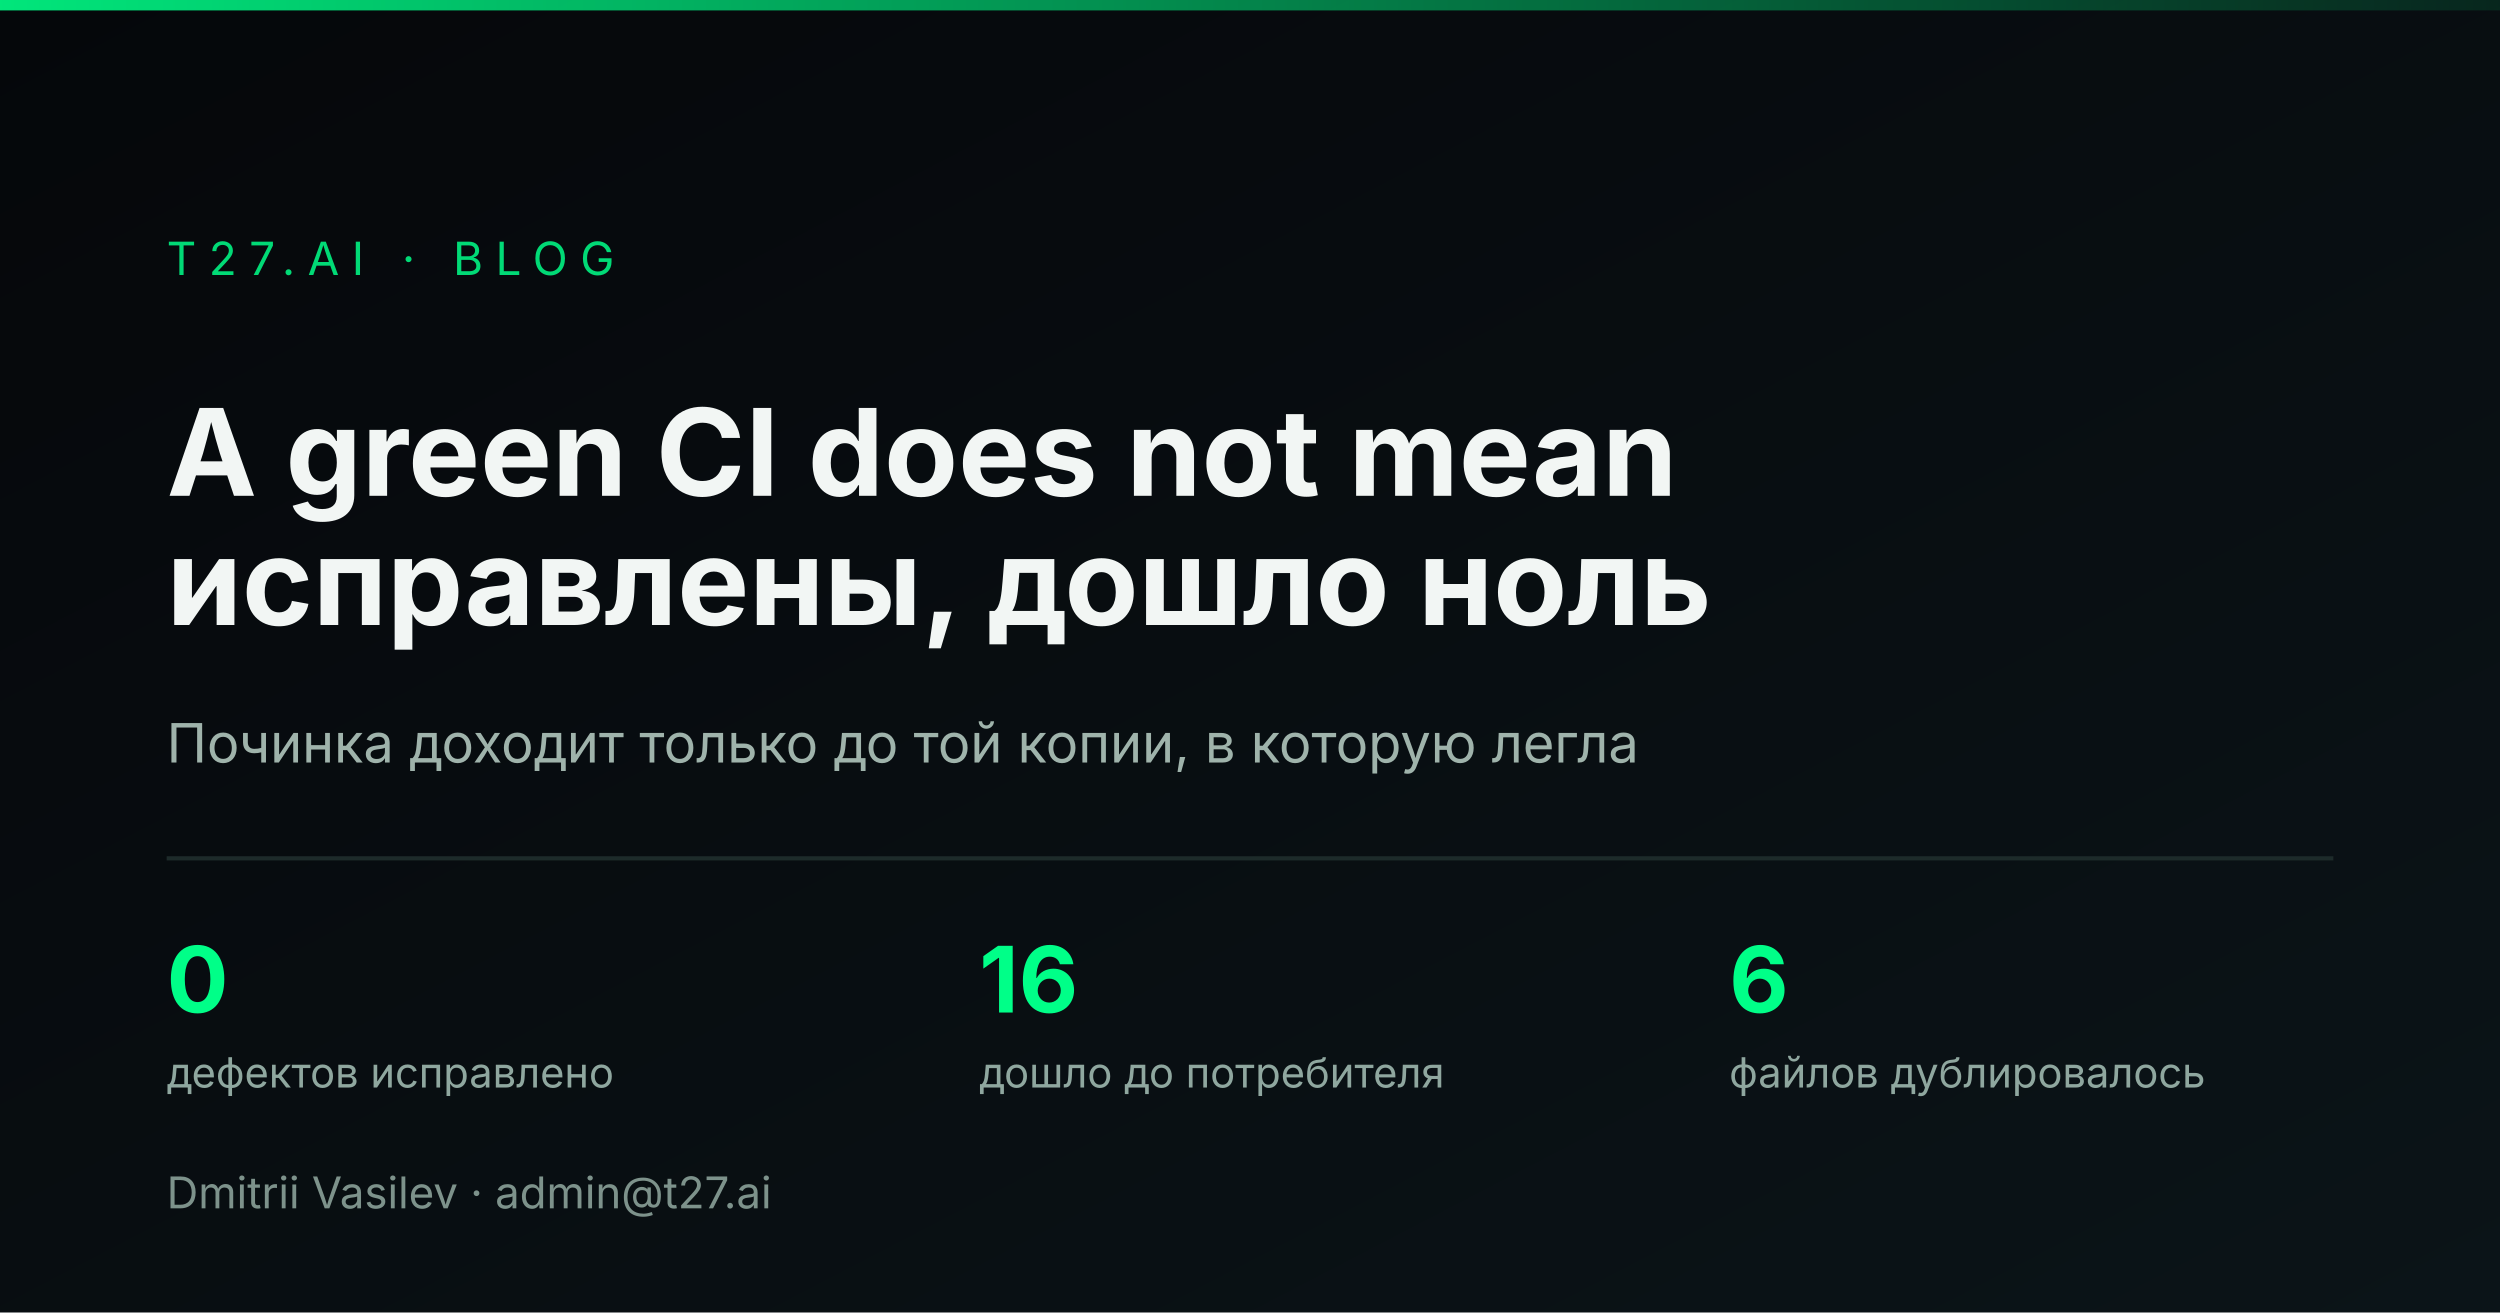
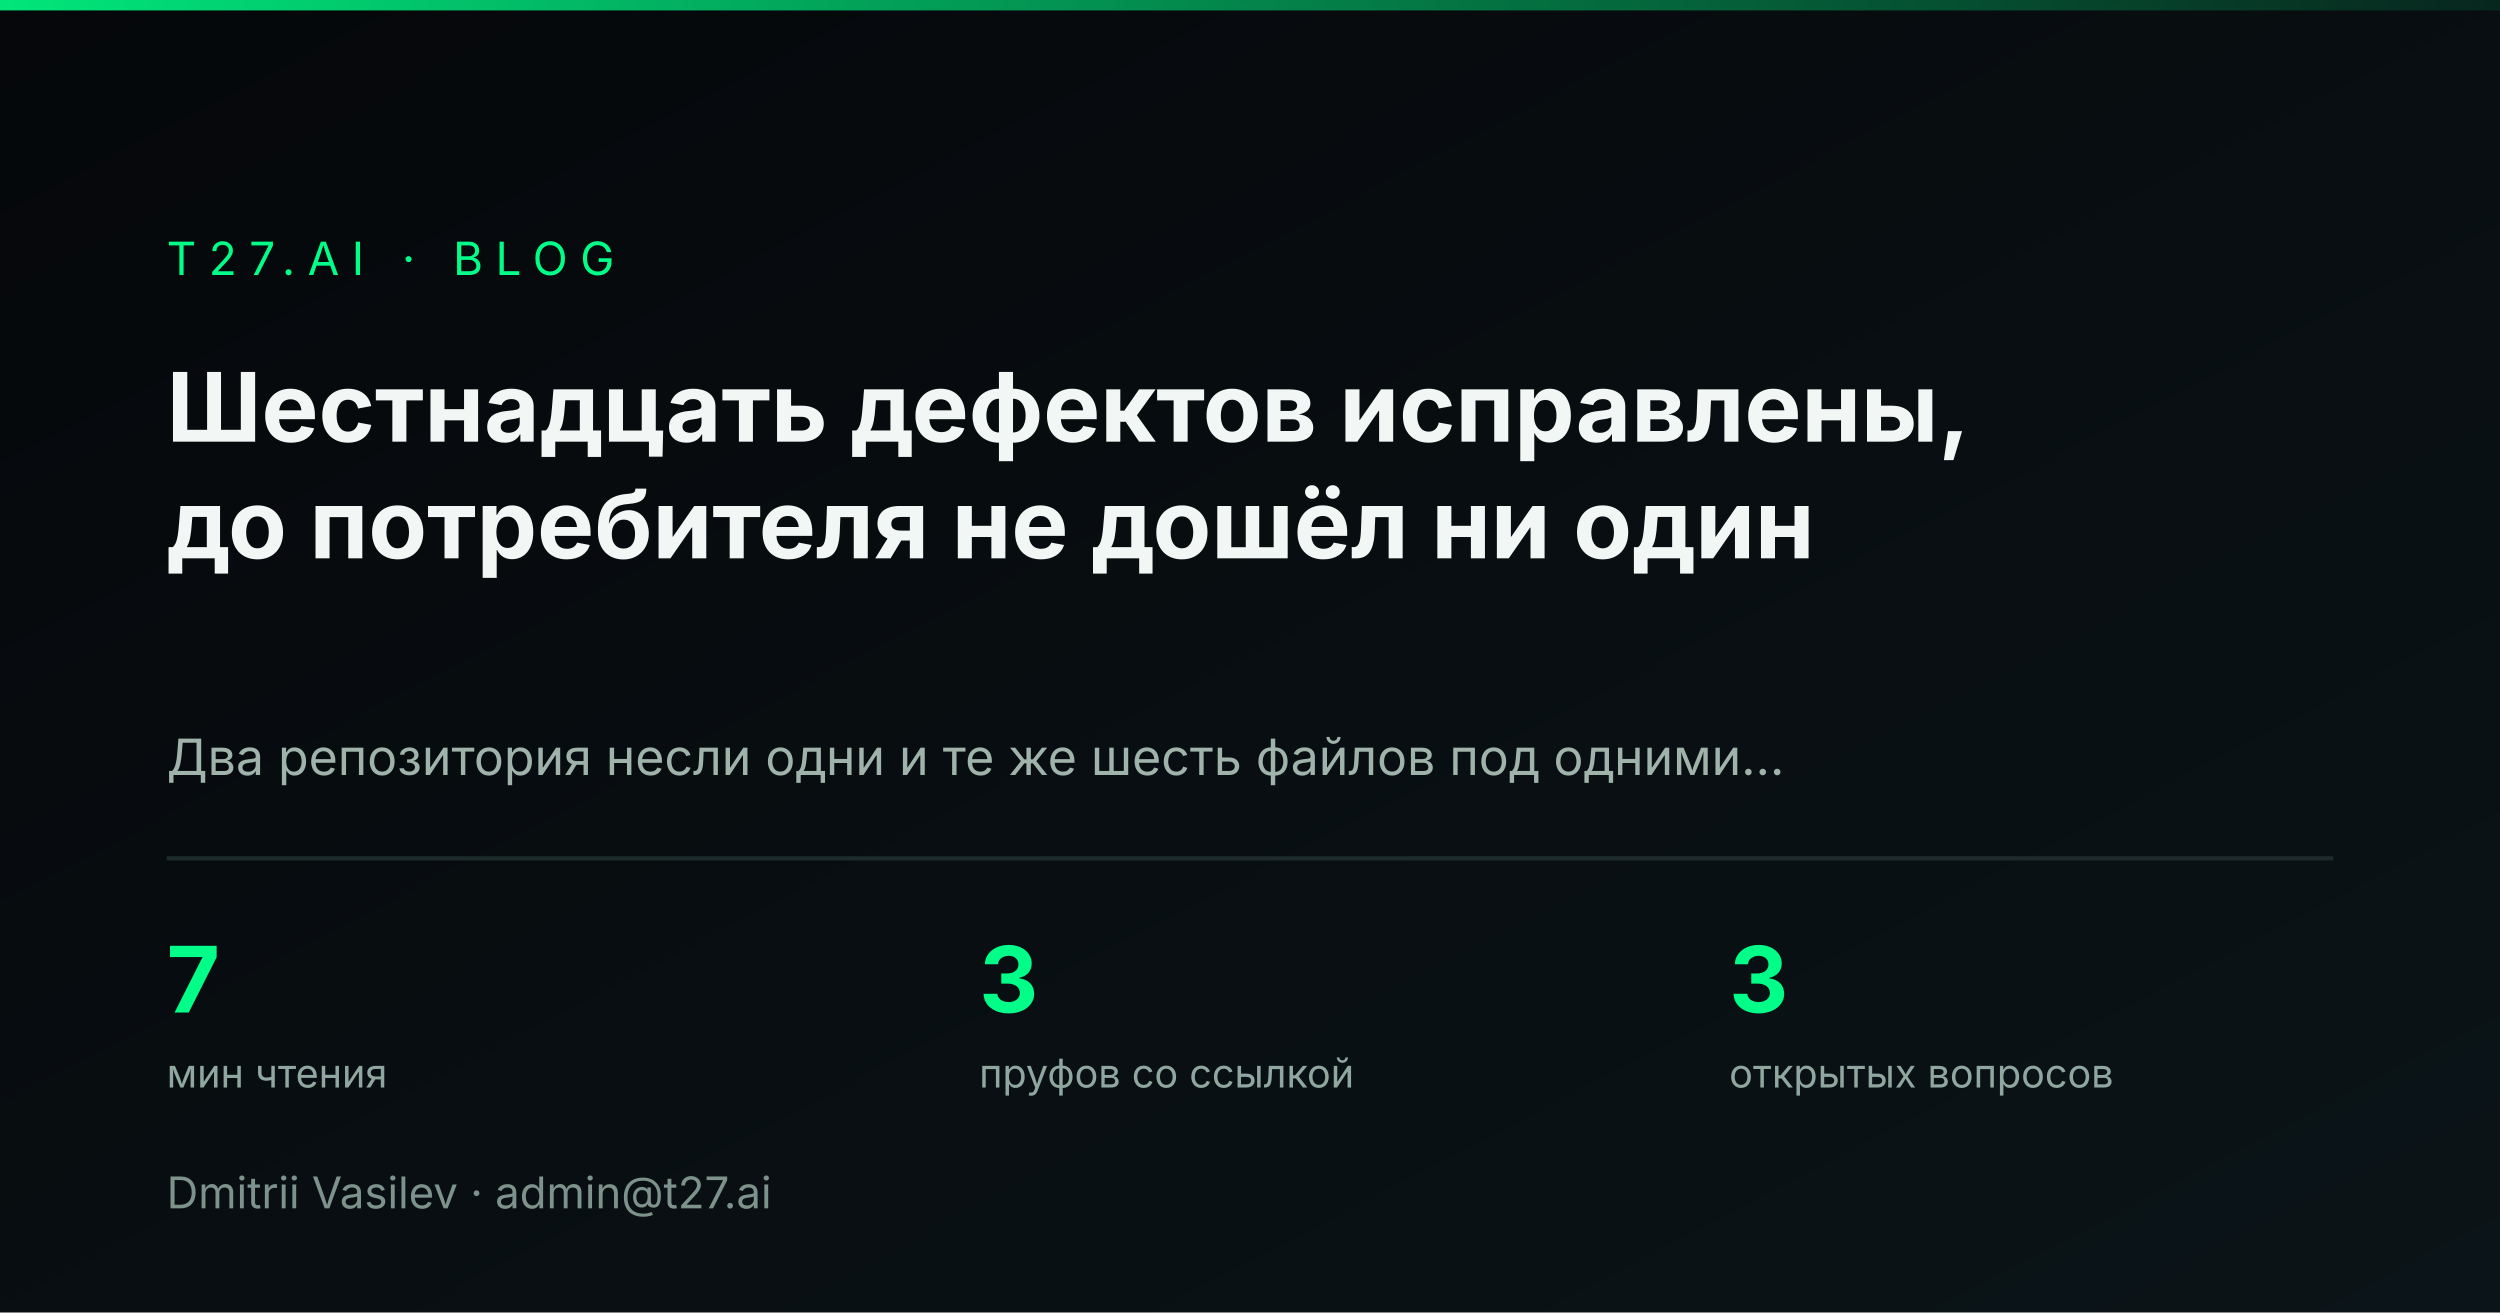
<svg xmlns="http://www.w3.org/2000/svg" width="1200" height="630" viewBox="0 0 1200 630" role="img" aria-label="Шестнадцать дефектов исправлены, до потребителя не дошёл ни один">
  <defs>
    <linearGradient id="bg" x1="0" y1="0" x2="1" y2="1">
      <stop offset="0%" stop-color="#05070a" />
      <stop offset="100%" stop-color="#0b1418" />
    </linearGradient>
    <linearGradient id="glow" x1="0" y1="0" x2="1" y2="0">
      <stop offset="0%" stop-color="#00ff88" stop-opacity="0.9" />
      <stop offset="100%" stop-color="#00ff88" stop-opacity="0.1" />
    </linearGradient>
  </defs>
  <rect width="1200" height="630" fill="url(#bg)" />
  <rect x="0" y="0" width="1200" height="5" fill="url(#glow)" />
-   <text x="80" y="132" font-family="Inter,Helvetica,Arial,sans-serif" font-size="22" letter-spacing="6" fill="#00ff88" opacity="0.85">T27.AI · BLOG</text>
-   <text x="80" y="238" font-family="Inter,Helvetica,Arial,sans-serif" font-size="58" font-weight="700" fill="#f2f6f4">A green CI does not mean</text>
-   <text x="80" y="300" font-family="Inter,Helvetica,Arial,sans-serif" font-size="58" font-weight="700" fill="#f2f6f4">исправлены, дошло ноль</text>
-   <text x="80" y="366" font-family="Inter,Helvetica,Arial,sans-serif" font-size="26" fill="#9fb3ab">Починка доходит только до той копии, в которую легла</text>
+   <text x="80" y="132" font-family="Inter,Helvetica,Arial,sans-serif" font-size="22" fill="#00ff88" letter-spacing="6">T27.AI · BLOG</text>
+   <text x="80" y="212" font-family="Inter,Helvetica,Arial,sans-serif" font-size="46" font-weight="700" fill="#f2f6f4">Шестнадцать дефектов исправлены,</text>
+   <text x="80" y="268" font-family="Inter,Helvetica,Arial,sans-serif" font-size="46" font-weight="700" fill="#f2f6f4">до потребителя не дошёл ни один</text>
+   <text x="80" y="372" font-family="Inter,Helvetica,Arial,sans-serif" font-size="24" fill="#9fb3ab">Два репозитория несли одни и те же шесть файлов под одними…</text>
+   <text x="80" y="486" font-family="Inter,Helvetica,Arial,sans-serif" font-size="44" font-weight="700" fill="#00ff88">7</text>
+   <text x="80" y="522" font-family="Inter,Helvetica,Arial,sans-serif" font-size="19" fill="#8fa79f">мин чтения</text>
+   <text x="470" y="486" font-family="Inter,Helvetica,Arial,sans-serif" font-size="44" font-weight="700" fill="#00ff88">3</text>
+   <text x="470" y="522" font-family="Inter,Helvetica,Arial,sans-serif" font-size="19" fill="#8fa79f">пруфов со ссылкой</text>
+   <text x="830" y="486" font-family="Inter,Helvetica,Arial,sans-serif" font-size="44" font-weight="700" fill="#00ff88">3</text>
+   <text x="830" y="522" font-family="Inter,Helvetica,Arial,sans-serif" font-size="19" fill="#8fa79f">открытых вопросов</text>
+   <text x="80" y="580" font-family="Inter,Helvetica,Arial,sans-serif" font-size="21" fill="#7d928b">Dmitrii Vasilev · admin@t27.ai</text>
  <line x1="80" y1="412" x2="1120" y2="412" stroke="#1d2b2a" stroke-width="2" />
-   <text x="80" y="486" font-family="Inter,Helvetica,Arial,sans-serif" font-size="44" font-weight="700" fill="#00ff88">0</text>
-   <text x="80" y="522" font-family="Inter,Helvetica,Arial,sans-serif" font-size="20" fill="#8fa79f">дефектов исправлено</text>
-   <text x="470" y="486" font-family="Inter,Helvetica,Arial,sans-serif" font-size="44" font-weight="700" fill="#00ff88">16</text>
-   <text x="470" y="522" font-family="Inter,Helvetica,Arial,sans-serif" font-size="20" fill="#8fa79f">дошло до потребителя</text>
-   <text x="830" y="486" font-family="Inter,Helvetica,Arial,sans-serif" font-size="44" font-weight="700" fill="#00ff88">6</text>
-   <text x="830" y="522" font-family="Inter,Helvetica,Arial,sans-serif" font-size="20" fill="#8fa79f">файлов дублировалось</text>
-   <text x="80" y="580" font-family="Inter,Helvetica,Arial,sans-serif" font-size="21" fill="#7d928b">Dmitrii Vasilev · admin@t27.ai</text>
</svg>
